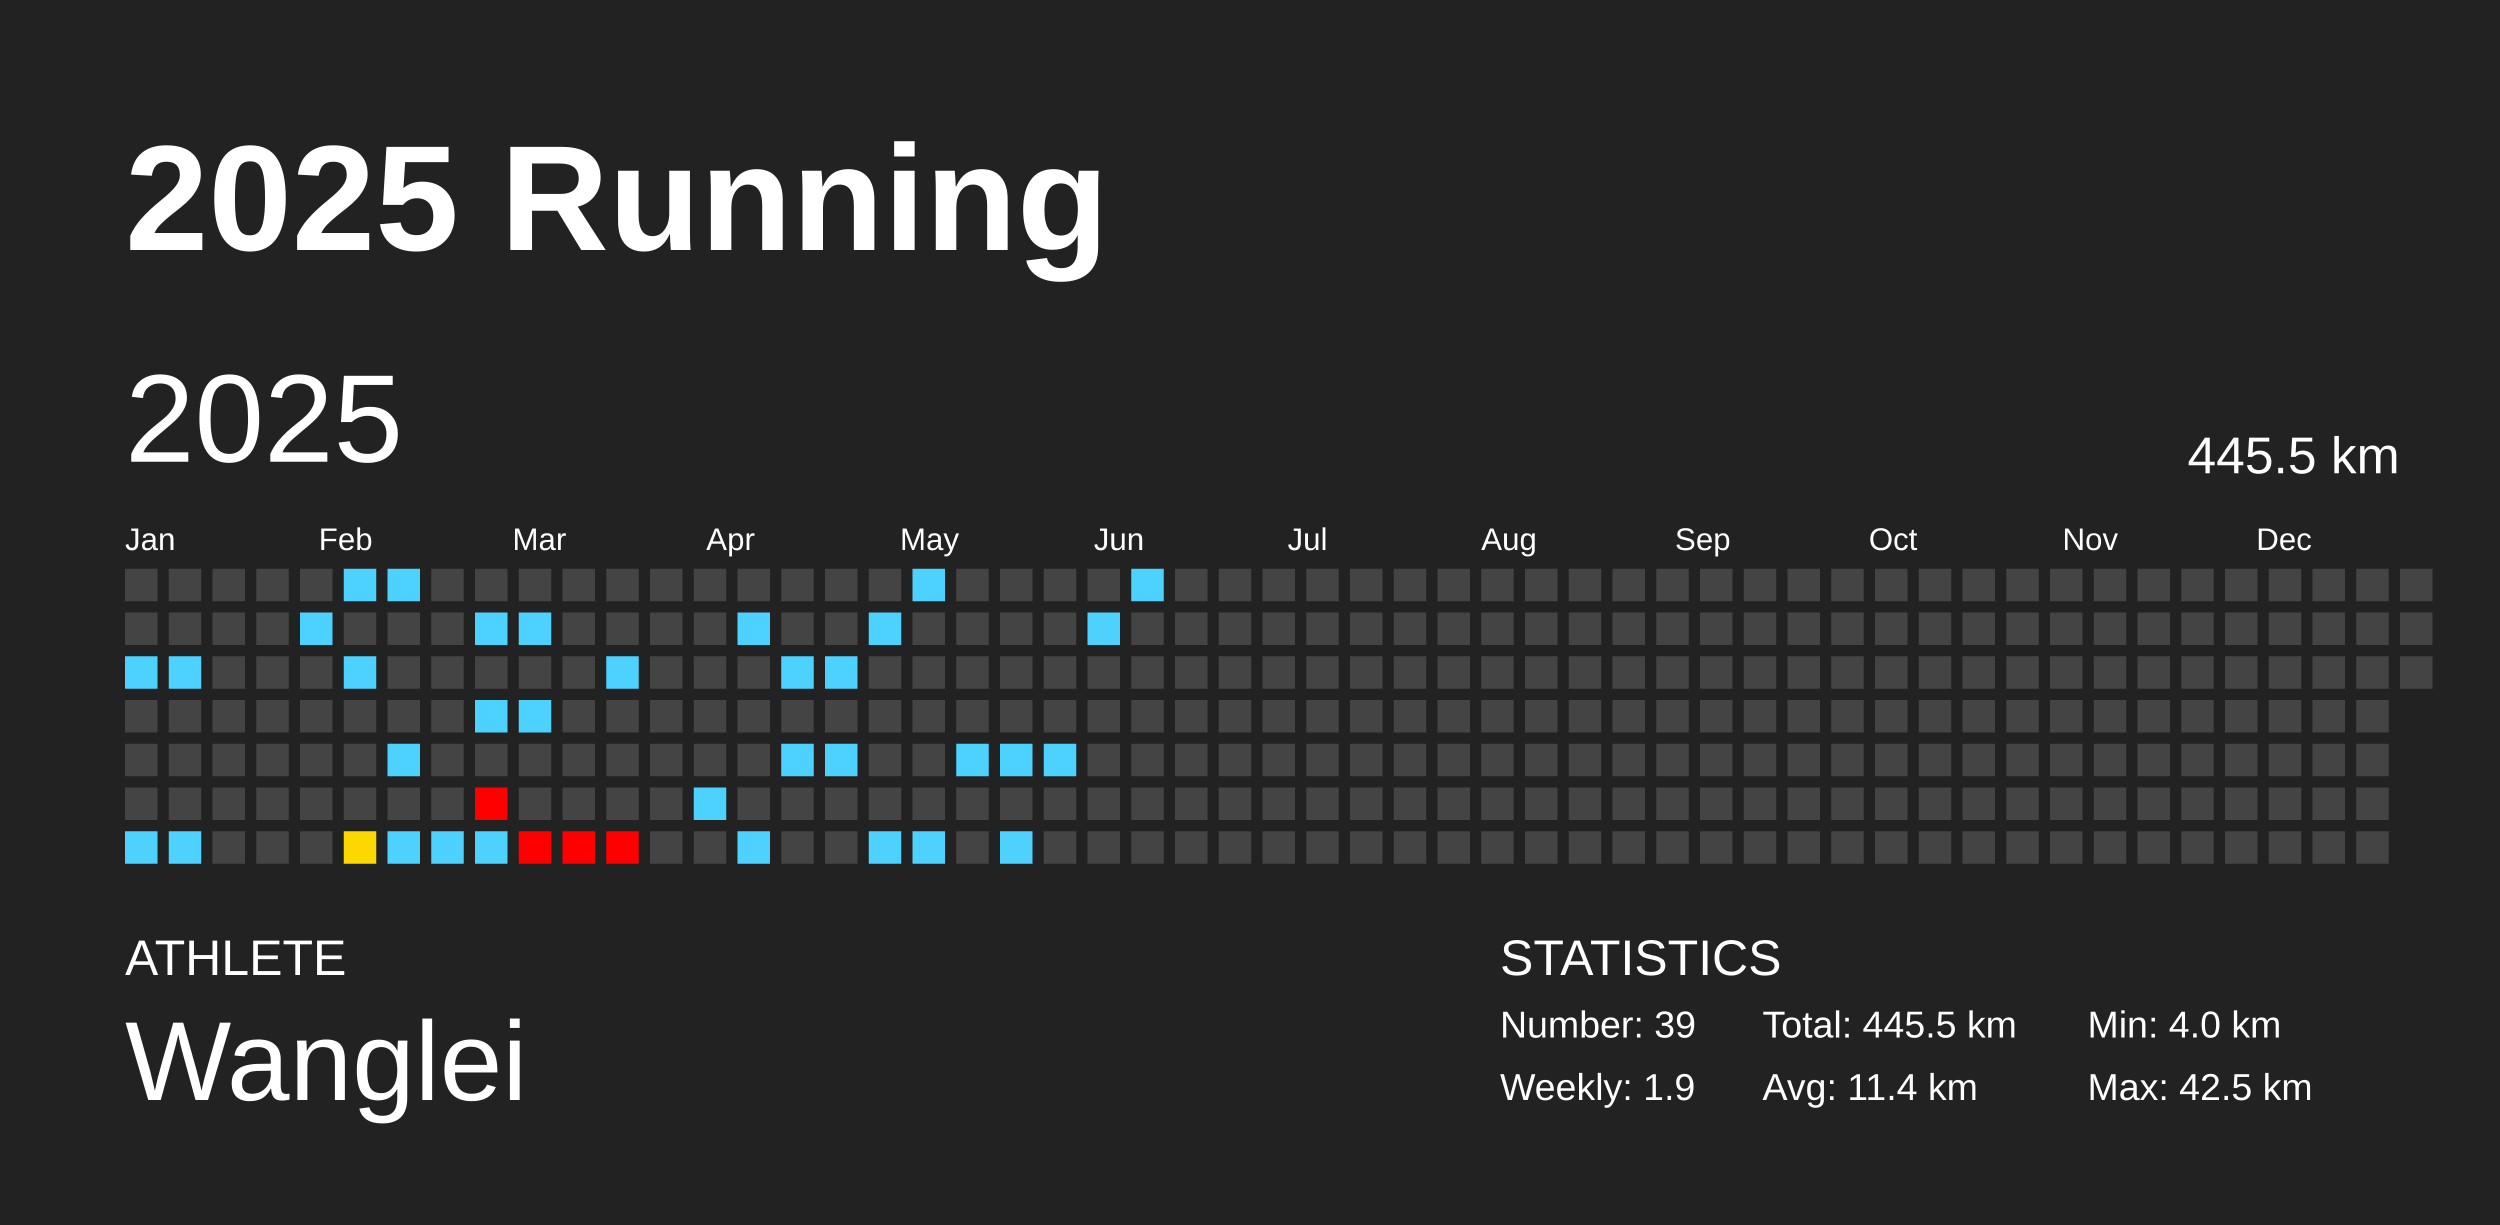
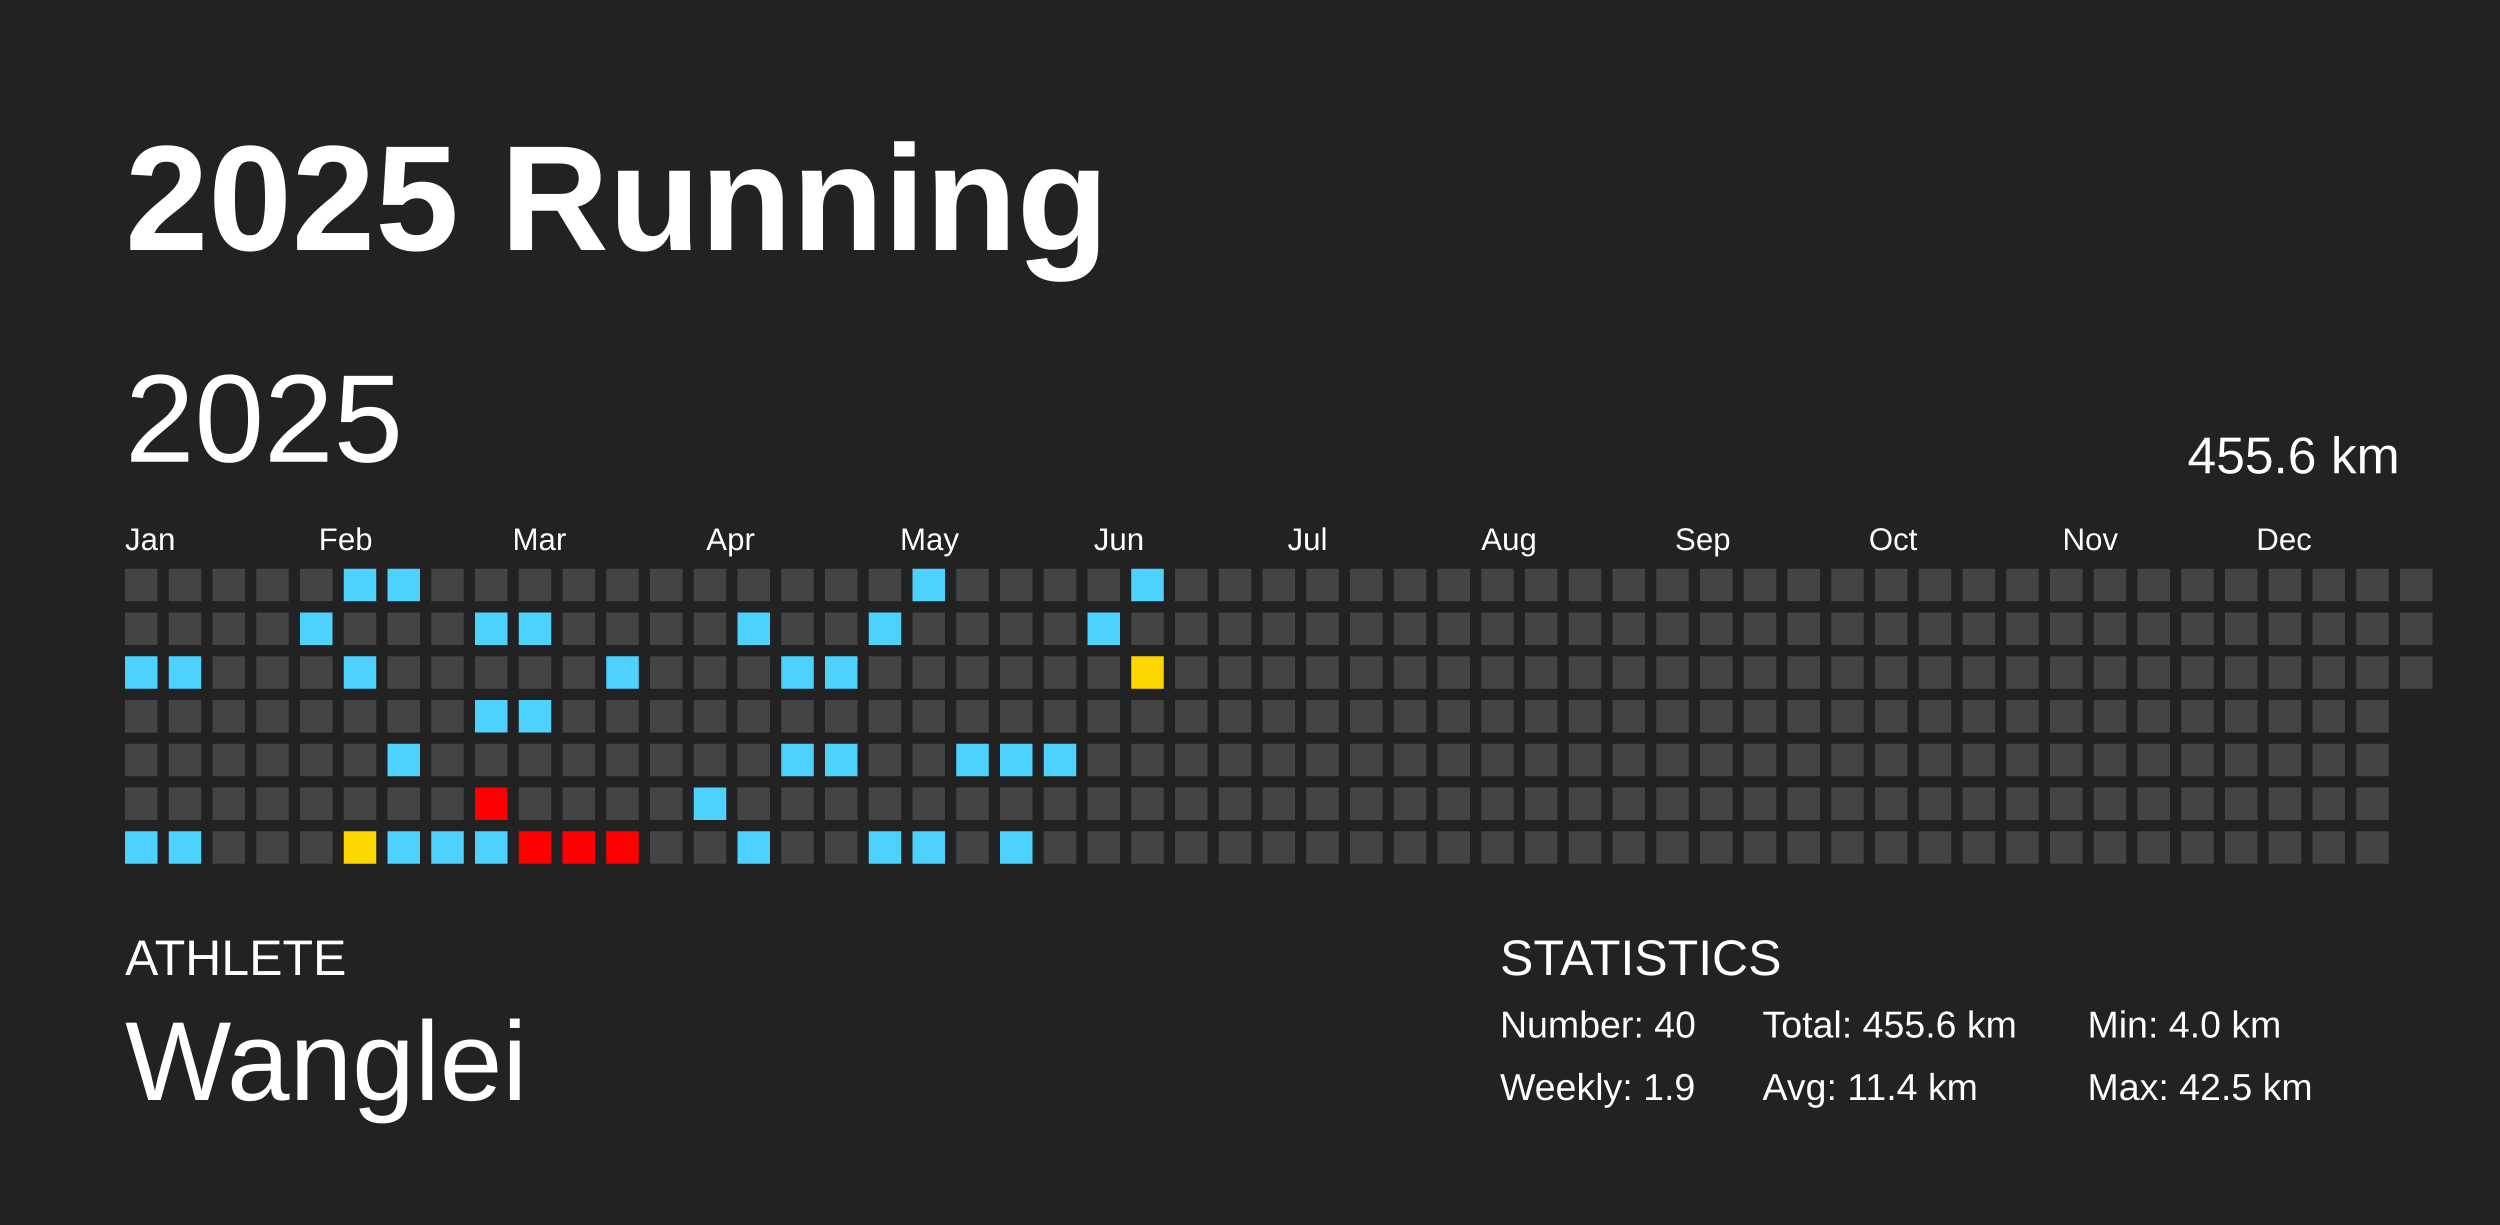
<svg xmlns="http://www.w3.org/2000/svg" baseProfile="full" height="98mm" version="1.1" viewBox="0,0,200,98" width="200mm">
  <defs />
  <rect fill="#222222" height="98" width="200" x="0" y="0" />
  <text fill="#FFFFFF" style="font-size:12px; font-family:Arial; font-weight:bold;" x="10" y="20">2025 Running</text>
  <text fill="#FFFFFF" style="font-size:4px; font-family:Arial" x="10" y="78">ATHLETE</text>
  <text fill="#FFFFFF" style="font-size:9px; font-family:Arial" x="10" y="88">Wanglei</text>
  <text fill="#FFFFFF" style="font-size:4px; font-family:Arial" x="120" y="78">STATISTICS</text>
-   <text fill="#FFFFFF" style="font-size:3px; font-family:Arial" x="120" y="83">Number: 39</text>
+   <text fill="#FFFFFF" style="font-size:3px; font-family:Arial" x="120" y="83">Number: 40</text>
  <text fill="#FFFFFF" style="font-size:3px; font-family:Arial" x="120" y="88">Weekly: 1.9</text>
-   <text fill="#FFFFFF" style="font-size:3px; font-family:Arial" x="141" y="83">Total: 445.5 km</text>
+   <text fill="#FFFFFF" style="font-size:3px; font-family:Arial" x="141" y="83">Total: 455.6 km</text>
  <text fill="#FFFFFF" style="font-size:3px; font-family:Arial" x="141" y="88">Avg: 11.4 km</text>
  <text fill="#FFFFFF" style="font-size:3px; font-family:Arial" x="167" y="83">Min: 4.0 km</text>
  <text fill="#FFFFFF" style="font-size:3px; font-family:Arial" x="167" y="88">Max: 42.5 km</text>
  <text dominant-baseline="hanging" fill="#FFFFFF" style="font-size:10.0px; font-family:Arial;" x="10" y="30">2025</text>
-   <text dominant-baseline="hanging" fill="#FFFFFF" style="font-size:4.125px; font-family:Arial;" x="175" y="35">445.5 km</text>
+   <text dominant-baseline="hanging" fill="#FFFFFF" style="font-size:4.125px; font-family:Arial;" x="175" y="35">455.6 km</text>
  <text fill="#FFFFFF" style="font-size:2.5px; font-family:Arial" x="10.0" y="44">Jan</text>
  <text fill="#FFFFFF" style="font-size:2.5px; font-family:Arial" x="25.5" y="44">Feb</text>
  <text fill="#FFFFFF" style="font-size:2.5px; font-family:Arial" x="41.0" y="44">Mar</text>
  <text fill="#FFFFFF" style="font-size:2.5px; font-family:Arial" x="56.5" y="44">Apr</text>
  <text fill="#FFFFFF" style="font-size:2.5px; font-family:Arial" x="72.0" y="44">May</text>
  <text fill="#FFFFFF" style="font-size:2.5px; font-family:Arial" x="87.5" y="44">Jun</text>
  <text fill="#FFFFFF" style="font-size:2.5px; font-family:Arial" x="103.0" y="44">Jul</text>
  <text fill="#FFFFFF" style="font-size:2.5px; font-family:Arial" x="118.5" y="44">Aug</text>
  <text fill="#FFFFFF" style="font-size:2.5px; font-family:Arial" x="134.0" y="44">Sep</text>
  <text fill="#FFFFFF" style="font-size:2.5px; font-family:Arial" x="149.5" y="44">Oct</text>
  <text fill="#FFFFFF" style="font-size:2.5px; font-family:Arial" x="165.0" y="44">Nov</text>
  <text fill="#FFFFFF" style="font-size:2.5px; font-family:Arial" x="180.5" y="44">Dec</text>
  <rect fill="#444444" height="2.6" width="2.6" x="10.0" y="45.5" />
  <rect fill="#444444" height="2.6" width="2.6" x="10.0" y="49.0" />
  <rect fill="#4dd2ff" height="2.6" width="2.6" x="10.0" y="52.5" />
  <rect fill="#444444" height="2.6" width="2.6" x="10.0" y="56.0" />
  <rect fill="#444444" height="2.6" width="2.6" x="10.0" y="59.5" />
  <rect fill="#444444" height="2.6" width="2.6" x="10.0" y="63.0" />
  <rect fill="#4dd2ff" height="2.6" width="2.6" x="10.0" y="66.5" />
  <rect fill="#444444" height="2.6" width="2.6" x="13.5" y="45.5" />
  <rect fill="#444444" height="2.6" width="2.6" x="13.5" y="49.0" />
  <rect fill="#4dd2ff" height="2.6" width="2.6" x="13.5" y="52.5" />
  <rect fill="#444444" height="2.6" width="2.6" x="13.5" y="56.0" />
  <rect fill="#444444" height="2.6" width="2.6" x="13.5" y="59.5" />
  <rect fill="#444444" height="2.6" width="2.6" x="13.5" y="63.0" />
  <rect fill="#4dd2ff" height="2.6" width="2.6" x="13.5" y="66.5" />
  <rect fill="#444444" height="2.6" width="2.6" x="17.0" y="45.5" />
  <rect fill="#444444" height="2.6" width="2.6" x="17.0" y="49.0" />
  <rect fill="#444444" height="2.6" width="2.6" x="17.0" y="52.5" />
  <rect fill="#444444" height="2.6" width="2.6" x="17.0" y="56.0" />
  <rect fill="#444444" height="2.6" width="2.6" x="17.0" y="59.5" />
  <rect fill="#444444" height="2.6" width="2.6" x="17.0" y="63.0" />
  <rect fill="#444444" height="2.6" width="2.6" x="17.0" y="66.5" />
  <rect fill="#444444" height="2.6" width="2.6" x="20.5" y="45.5" />
  <rect fill="#444444" height="2.6" width="2.6" x="20.5" y="49.0" />
  <rect fill="#444444" height="2.6" width="2.6" x="20.5" y="52.5" />
  <rect fill="#444444" height="2.6" width="2.6" x="20.5" y="56.0" />
  <rect fill="#444444" height="2.6" width="2.6" x="20.5" y="59.5" />
  <rect fill="#444444" height="2.6" width="2.6" x="20.5" y="63.0" />
  <rect fill="#444444" height="2.6" width="2.6" x="20.5" y="66.5" />
  <rect fill="#444444" height="2.6" width="2.6" x="24.0" y="45.5" />
  <rect fill="#4dd2ff" height="2.6" width="2.6" x="24.0" y="49.0" />
  <rect fill="#444444" height="2.6" width="2.6" x="24.0" y="52.5" />
  <rect fill="#444444" height="2.6" width="2.6" x="24.0" y="56.0" />
  <rect fill="#444444" height="2.6" width="2.6" x="24.0" y="59.5" />
  <rect fill="#444444" height="2.6" width="2.6" x="24.0" y="63.0" />
  <rect fill="#444444" height="2.6" width="2.6" x="24.0" y="66.5" />
  <rect fill="#4dd2ff" height="2.6" width="2.6" x="27.5" y="45.5" />
  <rect fill="#444444" height="2.6" width="2.6" x="27.5" y="49.0" />
  <rect fill="#4dd2ff" height="2.6" width="2.6" x="27.5" y="52.5" />
  <rect fill="#444444" height="2.6" width="2.6" x="27.5" y="56.0" />
  <rect fill="#444444" height="2.6" width="2.6" x="27.5" y="59.5" />
  <rect fill="#444444" height="2.6" width="2.6" x="27.5" y="63.0" />
  <rect fill="#ffd700" height="2.6" width="2.6" x="27.5" y="66.5" />
  <rect fill="#4dd2ff" height="2.6" width="2.6" x="31.0" y="45.5" />
  <rect fill="#444444" height="2.6" width="2.6" x="31.0" y="49.0" />
  <rect fill="#444444" height="2.6" width="2.6" x="31.0" y="52.5" />
  <rect fill="#444444" height="2.6" width="2.6" x="31.0" y="56.0" />
  <rect fill="#4dd2ff" height="2.6" width="2.6" x="31.0" y="59.5" />
  <rect fill="#444444" height="2.6" width="2.6" x="31.0" y="63.0" />
  <rect fill="#4dd2ff" height="2.6" width="2.6" x="31.0" y="66.5" />
  <rect fill="#444444" height="2.6" width="2.6" x="34.5" y="45.5" />
  <rect fill="#444444" height="2.6" width="2.6" x="34.5" y="49.0" />
  <rect fill="#444444" height="2.6" width="2.6" x="34.5" y="52.5" />
  <rect fill="#444444" height="2.6" width="2.6" x="34.5" y="56.0" />
  <rect fill="#444444" height="2.6" width="2.6" x="34.5" y="59.5" />
  <rect fill="#444444" height="2.6" width="2.6" x="34.5" y="63.0" />
  <rect fill="#4dd2ff" height="2.6" width="2.6" x="34.5" y="66.5" />
  <rect fill="#444444" height="2.6" width="2.6" x="38.0" y="45.5" />
  <rect fill="#4dd2ff" height="2.6" width="2.6" x="38.0" y="49.0" />
  <rect fill="#444444" height="2.6" width="2.6" x="38.0" y="52.5" />
  <rect fill="#4dd2ff" height="2.6" width="2.6" x="38.0" y="56.0" />
  <rect fill="#444444" height="2.6" width="2.6" x="38.0" y="59.5" />
  <rect fill="red" height="2.6" width="2.6" x="38.0" y="63.0" />
  <rect fill="#4dd2ff" height="2.6" width="2.6" x="38.0" y="66.5" />
  <rect fill="#444444" height="2.6" width="2.6" x="41.5" y="45.5" />
  <rect fill="#4dd2ff" height="2.6" width="2.6" x="41.5" y="49.0" />
  <rect fill="#444444" height="2.6" width="2.6" x="41.5" y="52.5" />
  <rect fill="#4dd2ff" height="2.6" width="2.6" x="41.5" y="56.0" />
  <rect fill="#444444" height="2.6" width="2.6" x="41.5" y="59.5" />
  <rect fill="#444444" height="2.6" width="2.6" x="41.5" y="63.0" />
  <rect fill="red" height="2.6" width="2.6" x="41.5" y="66.5" />
  <rect fill="#444444" height="2.6" width="2.6" x="45.0" y="45.5" />
  <rect fill="#444444" height="2.6" width="2.6" x="45.0" y="49.0" />
  <rect fill="#444444" height="2.6" width="2.6" x="45.0" y="52.5" />
  <rect fill="#444444" height="2.6" width="2.6" x="45.0" y="56.0" />
  <rect fill="#444444" height="2.6" width="2.6" x="45.0" y="59.5" />
  <rect fill="#444444" height="2.6" width="2.6" x="45.0" y="63.0" />
  <rect fill="red" height="2.6" width="2.6" x="45.0" y="66.5" />
  <rect fill="#444444" height="2.6" width="2.6" x="48.5" y="45.5" />
  <rect fill="#444444" height="2.6" width="2.6" x="48.5" y="49.0" />
  <rect fill="#4dd2ff" height="2.6" width="2.6" x="48.5" y="52.5" />
  <rect fill="#444444" height="2.6" width="2.6" x="48.5" y="56.0" />
  <rect fill="#444444" height="2.6" width="2.6" x="48.5" y="59.5" />
  <rect fill="#444444" height="2.6" width="2.6" x="48.5" y="63.0" />
  <rect fill="red" height="2.6" width="2.6" x="48.5" y="66.5" />
  <rect fill="#444444" height="2.6" width="2.6" x="52.0" y="45.5" />
  <rect fill="#444444" height="2.6" width="2.6" x="52.0" y="49.0" />
  <rect fill="#444444" height="2.6" width="2.6" x="52.0" y="52.5" />
  <rect fill="#444444" height="2.6" width="2.6" x="52.0" y="56.0" />
  <rect fill="#444444" height="2.6" width="2.6" x="52.0" y="59.5" />
  <rect fill="#444444" height="2.6" width="2.6" x="52.0" y="63.0" />
  <rect fill="#444444" height="2.6" width="2.6" x="52.0" y="66.5" />
  <rect fill="#444444" height="2.6" width="2.6" x="55.5" y="45.5" />
  <rect fill="#444444" height="2.6" width="2.6" x="55.5" y="49.0" />
  <rect fill="#444444" height="2.6" width="2.6" x="55.5" y="52.5" />
  <rect fill="#444444" height="2.6" width="2.6" x="55.5" y="56.0" />
  <rect fill="#444444" height="2.6" width="2.6" x="55.5" y="59.5" />
  <rect fill="#4dd2ff" height="2.6" width="2.6" x="55.5" y="63.0" />
  <rect fill="#444444" height="2.6" width="2.6" x="55.5" y="66.5" />
  <rect fill="#444444" height="2.6" width="2.6" x="59.0" y="45.5" />
  <rect fill="#4dd2ff" height="2.6" width="2.6" x="59.0" y="49.0" />
  <rect fill="#444444" height="2.6" width="2.6" x="59.0" y="52.5" />
  <rect fill="#444444" height="2.6" width="2.6" x="59.0" y="56.0" />
  <rect fill="#444444" height="2.6" width="2.6" x="59.0" y="59.5" />
  <rect fill="#444444" height="2.6" width="2.6" x="59.0" y="63.0" />
  <rect fill="#4dd2ff" height="2.6" width="2.6" x="59.0" y="66.5" />
  <rect fill="#444444" height="2.6" width="2.6" x="62.5" y="45.5" />
  <rect fill="#444444" height="2.6" width="2.6" x="62.5" y="49.0" />
  <rect fill="#4dd2ff" height="2.6" width="2.6" x="62.5" y="52.5" />
  <rect fill="#444444" height="2.6" width="2.6" x="62.5" y="56.0" />
  <rect fill="#4dd2ff" height="2.6" width="2.6" x="62.5" y="59.5" />
  <rect fill="#444444" height="2.6" width="2.6" x="62.5" y="63.0" />
  <rect fill="#444444" height="2.6" width="2.6" x="62.5" y="66.5" />
  <rect fill="#444444" height="2.6" width="2.6" x="66.0" y="45.5" />
  <rect fill="#444444" height="2.6" width="2.6" x="66.0" y="49.0" />
  <rect fill="#4dd2ff" height="2.6" width="2.6" x="66.0" y="52.5" />
  <rect fill="#444444" height="2.6" width="2.6" x="66.0" y="56.0" />
  <rect fill="#4dd2ff" height="2.6" width="2.6" x="66.0" y="59.5" />
  <rect fill="#444444" height="2.6" width="2.6" x="66.0" y="63.0" />
  <rect fill="#444444" height="2.6" width="2.6" x="66.0" y="66.5" />
  <rect fill="#444444" height="2.6" width="2.6" x="69.5" y="45.5" />
  <rect fill="#4dd2ff" height="2.6" width="2.6" x="69.5" y="49.0" />
  <rect fill="#444444" height="2.6" width="2.6" x="69.5" y="52.5" />
  <rect fill="#444444" height="2.6" width="2.6" x="69.5" y="56.0" />
  <rect fill="#444444" height="2.6" width="2.6" x="69.5" y="59.5" />
  <rect fill="#444444" height="2.6" width="2.6" x="69.5" y="63.0" />
  <rect fill="#4dd2ff" height="2.6" width="2.6" x="69.5" y="66.5" />
  <rect fill="#4dd2ff" height="2.6" width="2.6" x="73.0" y="45.5" />
  <rect fill="#444444" height="2.6" width="2.6" x="73.0" y="49.0" />
  <rect fill="#444444" height="2.6" width="2.6" x="73.0" y="52.5" />
  <rect fill="#444444" height="2.6" width="2.6" x="73.0" y="56.0" />
  <rect fill="#444444" height="2.6" width="2.6" x="73.0" y="59.5" />
  <rect fill="#444444" height="2.6" width="2.6" x="73.0" y="63.0" />
  <rect fill="#4dd2ff" height="2.6" width="2.6" x="73.0" y="66.5" />
  <rect fill="#444444" height="2.6" width="2.6" x="76.5" y="45.5" />
  <rect fill="#444444" height="2.6" width="2.6" x="76.5" y="49.0" />
  <rect fill="#444444" height="2.6" width="2.6" x="76.5" y="52.5" />
  <rect fill="#444444" height="2.6" width="2.6" x="76.5" y="56.0" />
  <rect fill="#4dd2ff" height="2.6" width="2.6" x="76.5" y="59.5" />
  <rect fill="#444444" height="2.6" width="2.6" x="76.5" y="63.0" />
  <rect fill="#444444" height="2.6" width="2.6" x="76.5" y="66.5" />
  <rect fill="#444444" height="2.6" width="2.6" x="80.0" y="45.5" />
  <rect fill="#444444" height="2.6" width="2.6" x="80.0" y="49.0" />
  <rect fill="#444444" height="2.6" width="2.6" x="80.0" y="52.5" />
  <rect fill="#444444" height="2.6" width="2.6" x="80.0" y="56.0" />
  <rect fill="#4dd2ff" height="2.6" width="2.6" x="80.0" y="59.5" />
  <rect fill="#444444" height="2.6" width="2.6" x="80.0" y="63.0" />
  <rect fill="#4dd2ff" height="2.6" width="2.6" x="80.0" y="66.5" />
  <rect fill="#444444" height="2.6" width="2.6" x="83.5" y="45.5" />
  <rect fill="#444444" height="2.6" width="2.6" x="83.5" y="49.0" />
  <rect fill="#444444" height="2.6" width="2.6" x="83.5" y="52.5" />
  <rect fill="#444444" height="2.6" width="2.6" x="83.5" y="56.0" />
  <rect fill="#4dd2ff" height="2.6" width="2.6" x="83.5" y="59.5" />
  <rect fill="#444444" height="2.6" width="2.6" x="83.5" y="63.0" />
  <rect fill="#444444" height="2.6" width="2.6" x="83.5" y="66.5" />
  <rect fill="#444444" height="2.6" width="2.6" x="87.0" y="45.5" />
  <rect fill="#4dd2ff" height="2.6" width="2.6" x="87.0" y="49.0" />
  <rect fill="#444444" height="2.6" width="2.6" x="87.0" y="52.5" />
  <rect fill="#444444" height="2.6" width="2.6" x="87.0" y="56.0" />
  <rect fill="#444444" height="2.6" width="2.6" x="87.0" y="59.5" />
  <rect fill="#444444" height="2.6" width="2.6" x="87.0" y="63.0" />
  <rect fill="#444444" height="2.6" width="2.6" x="87.0" y="66.5" />
  <rect fill="#4dd2ff" height="2.6" width="2.6" x="90.5" y="45.5" />
  <rect fill="#444444" height="2.6" width="2.6" x="90.5" y="49.0" />
-   <rect fill="#444444" height="2.6" width="2.6" x="90.5" y="52.5" />
+   <rect fill="#ffd700" height="2.6" width="2.6" x="90.5" y="52.5" />
  <rect fill="#444444" height="2.6" width="2.6" x="90.5" y="56.0" />
  <rect fill="#444444" height="2.6" width="2.6" x="90.5" y="59.5" />
  <rect fill="#444444" height="2.6" width="2.6" x="90.5" y="63.0" />
  <rect fill="#444444" height="2.6" width="2.6" x="90.5" y="66.5" />
  <rect fill="#444444" height="2.6" width="2.6" x="94.0" y="45.5" />
  <rect fill="#444444" height="2.6" width="2.6" x="94.0" y="49.0" />
  <rect fill="#444444" height="2.6" width="2.6" x="94.0" y="52.5" />
  <rect fill="#444444" height="2.6" width="2.6" x="94.0" y="56.0" />
  <rect fill="#444444" height="2.6" width="2.6" x="94.0" y="59.5" />
  <rect fill="#444444" height="2.6" width="2.6" x="94.0" y="63.0" />
  <rect fill="#444444" height="2.6" width="2.6" x="94.0" y="66.5" />
  <rect fill="#444444" height="2.6" width="2.6" x="97.5" y="45.5" />
  <rect fill="#444444" height="2.6" width="2.6" x="97.5" y="49.0" />
  <rect fill="#444444" height="2.6" width="2.6" x="97.5" y="52.5" />
  <rect fill="#444444" height="2.6" width="2.6" x="97.5" y="56.0" />
  <rect fill="#444444" height="2.6" width="2.6" x="97.5" y="59.5" />
  <rect fill="#444444" height="2.6" width="2.6" x="97.5" y="63.0" />
  <rect fill="#444444" height="2.6" width="2.6" x="97.5" y="66.5" />
  <rect fill="#444444" height="2.6" width="2.6" x="101.0" y="45.5" />
  <rect fill="#444444" height="2.6" width="2.6" x="101.0" y="49.0" />
  <rect fill="#444444" height="2.6" width="2.6" x="101.0" y="52.5" />
  <rect fill="#444444" height="2.6" width="2.6" x="101.0" y="56.0" />
  <rect fill="#444444" height="2.6" width="2.6" x="101.0" y="59.5" />
  <rect fill="#444444" height="2.6" width="2.6" x="101.0" y="63.0" />
  <rect fill="#444444" height="2.6" width="2.6" x="101.0" y="66.5" />
  <rect fill="#444444" height="2.6" width="2.6" x="104.5" y="45.5" />
  <rect fill="#444444" height="2.6" width="2.6" x="104.5" y="49.0" />
  <rect fill="#444444" height="2.6" width="2.6" x="104.5" y="52.5" />
  <rect fill="#444444" height="2.6" width="2.6" x="104.5" y="56.0" />
  <rect fill="#444444" height="2.6" width="2.6" x="104.5" y="59.5" />
  <rect fill="#444444" height="2.6" width="2.6" x="104.5" y="63.0" />
  <rect fill="#444444" height="2.6" width="2.6" x="104.5" y="66.5" />
  <rect fill="#444444" height="2.6" width="2.6" x="108.0" y="45.5" />
  <rect fill="#444444" height="2.6" width="2.6" x="108.0" y="49.0" />
  <rect fill="#444444" height="2.6" width="2.6" x="108.0" y="52.5" />
  <rect fill="#444444" height="2.6" width="2.6" x="108.0" y="56.0" />
  <rect fill="#444444" height="2.6" width="2.6" x="108.0" y="59.5" />
  <rect fill="#444444" height="2.6" width="2.6" x="108.0" y="63.0" />
  <rect fill="#444444" height="2.6" width="2.6" x="108.0" y="66.5" />
  <rect fill="#444444" height="2.6" width="2.6" x="111.5" y="45.5" />
  <rect fill="#444444" height="2.6" width="2.6" x="111.5" y="49.0" />
  <rect fill="#444444" height="2.6" width="2.6" x="111.5" y="52.5" />
  <rect fill="#444444" height="2.6" width="2.6" x="111.5" y="56.0" />
  <rect fill="#444444" height="2.6" width="2.6" x="111.5" y="59.5" />
  <rect fill="#444444" height="2.6" width="2.6" x="111.5" y="63.0" />
  <rect fill="#444444" height="2.6" width="2.6" x="111.5" y="66.5" />
  <rect fill="#444444" height="2.6" width="2.6" x="115.0" y="45.5" />
  <rect fill="#444444" height="2.6" width="2.6" x="115.0" y="49.0" />
  <rect fill="#444444" height="2.6" width="2.6" x="115.0" y="52.5" />
  <rect fill="#444444" height="2.6" width="2.6" x="115.0" y="56.0" />
  <rect fill="#444444" height="2.6" width="2.6" x="115.0" y="59.5" />
  <rect fill="#444444" height="2.6" width="2.6" x="115.0" y="63.0" />
  <rect fill="#444444" height="2.6" width="2.6" x="115.0" y="66.5" />
  <rect fill="#444444" height="2.6" width="2.6" x="118.5" y="45.5" />
  <rect fill="#444444" height="2.6" width="2.6" x="118.5" y="49.0" />
  <rect fill="#444444" height="2.6" width="2.6" x="118.5" y="52.5" />
  <rect fill="#444444" height="2.6" width="2.6" x="118.5" y="56.0" />
  <rect fill="#444444" height="2.6" width="2.6" x="118.5" y="59.5" />
  <rect fill="#444444" height="2.6" width="2.6" x="118.5" y="63.0" />
  <rect fill="#444444" height="2.6" width="2.6" x="118.5" y="66.5" />
  <rect fill="#444444" height="2.6" width="2.6" x="122.0" y="45.5" />
  <rect fill="#444444" height="2.6" width="2.6" x="122.0" y="49.0" />
  <rect fill="#444444" height="2.6" width="2.6" x="122.0" y="52.5" />
  <rect fill="#444444" height="2.6" width="2.6" x="122.0" y="56.0" />
  <rect fill="#444444" height="2.6" width="2.6" x="122.0" y="59.5" />
  <rect fill="#444444" height="2.6" width="2.6" x="122.0" y="63.0" />
  <rect fill="#444444" height="2.6" width="2.6" x="122.0" y="66.5" />
  <rect fill="#444444" height="2.6" width="2.6" x="125.5" y="45.5" />
  <rect fill="#444444" height="2.6" width="2.6" x="125.5" y="49.0" />
  <rect fill="#444444" height="2.6" width="2.6" x="125.5" y="52.5" />
  <rect fill="#444444" height="2.6" width="2.6" x="125.5" y="56.0" />
  <rect fill="#444444" height="2.6" width="2.6" x="125.5" y="59.5" />
  <rect fill="#444444" height="2.6" width="2.6" x="125.5" y="63.0" />
  <rect fill="#444444" height="2.6" width="2.6" x="125.5" y="66.5" />
  <rect fill="#444444" height="2.6" width="2.6" x="129.0" y="45.5" />
  <rect fill="#444444" height="2.6" width="2.6" x="129.0" y="49.0" />
  <rect fill="#444444" height="2.6" width="2.6" x="129.0" y="52.5" />
  <rect fill="#444444" height="2.6" width="2.6" x="129.0" y="56.0" />
  <rect fill="#444444" height="2.6" width="2.6" x="129.0" y="59.5" />
  <rect fill="#444444" height="2.6" width="2.6" x="129.0" y="63.0" />
  <rect fill="#444444" height="2.6" width="2.6" x="129.0" y="66.5" />
  <rect fill="#444444" height="2.6" width="2.6" x="132.5" y="45.5" />
  <rect fill="#444444" height="2.6" width="2.6" x="132.5" y="49.0" />
  <rect fill="#444444" height="2.6" width="2.6" x="132.5" y="52.5" />
  <rect fill="#444444" height="2.6" width="2.6" x="132.5" y="56.0" />
  <rect fill="#444444" height="2.6" width="2.6" x="132.5" y="59.5" />
  <rect fill="#444444" height="2.6" width="2.6" x="132.5" y="63.0" />
  <rect fill="#444444" height="2.6" width="2.6" x="132.5" y="66.5" />
  <rect fill="#444444" height="2.6" width="2.6" x="136.0" y="45.5" />
  <rect fill="#444444" height="2.6" width="2.6" x="136.0" y="49.0" />
  <rect fill="#444444" height="2.6" width="2.6" x="136.0" y="52.5" />
  <rect fill="#444444" height="2.6" width="2.6" x="136.0" y="56.0" />
  <rect fill="#444444" height="2.6" width="2.6" x="136.0" y="59.5" />
  <rect fill="#444444" height="2.6" width="2.6" x="136.0" y="63.0" />
  <rect fill="#444444" height="2.6" width="2.6" x="136.0" y="66.5" />
  <rect fill="#444444" height="2.6" width="2.6" x="139.5" y="45.5" />
  <rect fill="#444444" height="2.6" width="2.6" x="139.5" y="49.0" />
  <rect fill="#444444" height="2.6" width="2.6" x="139.5" y="52.5" />
  <rect fill="#444444" height="2.6" width="2.6" x="139.5" y="56.0" />
  <rect fill="#444444" height="2.6" width="2.6" x="139.5" y="59.5" />
  <rect fill="#444444" height="2.6" width="2.6" x="139.5" y="63.0" />
  <rect fill="#444444" height="2.6" width="2.6" x="139.5" y="66.5" />
  <rect fill="#444444" height="2.6" width="2.6" x="143.0" y="45.5" />
  <rect fill="#444444" height="2.6" width="2.6" x="143.0" y="49.0" />
  <rect fill="#444444" height="2.6" width="2.6" x="143.0" y="52.5" />
  <rect fill="#444444" height="2.6" width="2.6" x="143.0" y="56.0" />
  <rect fill="#444444" height="2.6" width="2.6" x="143.0" y="59.5" />
  <rect fill="#444444" height="2.6" width="2.6" x="143.0" y="63.0" />
  <rect fill="#444444" height="2.6" width="2.6" x="143.0" y="66.5" />
  <rect fill="#444444" height="2.6" width="2.6" x="146.5" y="45.5" />
  <rect fill="#444444" height="2.6" width="2.6" x="146.5" y="49.0" />
  <rect fill="#444444" height="2.6" width="2.6" x="146.5" y="52.5" />
  <rect fill="#444444" height="2.6" width="2.6" x="146.5" y="56.0" />
  <rect fill="#444444" height="2.6" width="2.6" x="146.5" y="59.5" />
  <rect fill="#444444" height="2.6" width="2.6" x="146.5" y="63.0" />
  <rect fill="#444444" height="2.6" width="2.6" x="146.5" y="66.5" />
  <rect fill="#444444" height="2.6" width="2.6" x="150.0" y="45.5" />
  <rect fill="#444444" height="2.6" width="2.6" x="150.0" y="49.0" />
  <rect fill="#444444" height="2.6" width="2.6" x="150.0" y="52.5" />
  <rect fill="#444444" height="2.6" width="2.6" x="150.0" y="56.0" />
  <rect fill="#444444" height="2.6" width="2.6" x="150.0" y="59.5" />
  <rect fill="#444444" height="2.6" width="2.6" x="150.0" y="63.0" />
  <rect fill="#444444" height="2.6" width="2.6" x="150.0" y="66.5" />
  <rect fill="#444444" height="2.6" width="2.6" x="153.5" y="45.5" />
  <rect fill="#444444" height="2.6" width="2.6" x="153.5" y="49.0" />
  <rect fill="#444444" height="2.6" width="2.6" x="153.5" y="52.5" />
  <rect fill="#444444" height="2.6" width="2.6" x="153.5" y="56.0" />
  <rect fill="#444444" height="2.6" width="2.6" x="153.5" y="59.5" />
  <rect fill="#444444" height="2.6" width="2.6" x="153.5" y="63.0" />
  <rect fill="#444444" height="2.6" width="2.6" x="153.5" y="66.5" />
  <rect fill="#444444" height="2.6" width="2.6" x="157.0" y="45.5" />
  <rect fill="#444444" height="2.6" width="2.6" x="157.0" y="49.0" />
  <rect fill="#444444" height="2.6" width="2.6" x="157.0" y="52.5" />
  <rect fill="#444444" height="2.6" width="2.6" x="157.0" y="56.0" />
  <rect fill="#444444" height="2.6" width="2.6" x="157.0" y="59.5" />
  <rect fill="#444444" height="2.6" width="2.6" x="157.0" y="63.0" />
  <rect fill="#444444" height="2.6" width="2.6" x="157.0" y="66.5" />
  <rect fill="#444444" height="2.6" width="2.6" x="160.5" y="45.5" />
  <rect fill="#444444" height="2.6" width="2.6" x="160.5" y="49.0" />
  <rect fill="#444444" height="2.6" width="2.6" x="160.5" y="52.5" />
  <rect fill="#444444" height="2.6" width="2.6" x="160.5" y="56.0" />
  <rect fill="#444444" height="2.6" width="2.6" x="160.5" y="59.5" />
  <rect fill="#444444" height="2.6" width="2.6" x="160.5" y="63.0" />
  <rect fill="#444444" height="2.6" width="2.6" x="160.5" y="66.5" />
  <rect fill="#444444" height="2.6" width="2.6" x="164.0" y="45.5" />
  <rect fill="#444444" height="2.6" width="2.6" x="164.0" y="49.0" />
  <rect fill="#444444" height="2.6" width="2.6" x="164.0" y="52.5" />
  <rect fill="#444444" height="2.6" width="2.6" x="164.0" y="56.0" />
  <rect fill="#444444" height="2.6" width="2.6" x="164.0" y="59.5" />
  <rect fill="#444444" height="2.6" width="2.6" x="164.0" y="63.0" />
  <rect fill="#444444" height="2.6" width="2.6" x="164.0" y="66.5" />
  <rect fill="#444444" height="2.6" width="2.6" x="167.5" y="45.5" />
  <rect fill="#444444" height="2.6" width="2.6" x="167.5" y="49.0" />
  <rect fill="#444444" height="2.6" width="2.6" x="167.5" y="52.5" />
  <rect fill="#444444" height="2.6" width="2.6" x="167.5" y="56.0" />
  <rect fill="#444444" height="2.6" width="2.6" x="167.5" y="59.5" />
  <rect fill="#444444" height="2.6" width="2.6" x="167.5" y="63.0" />
  <rect fill="#444444" height="2.6" width="2.6" x="167.5" y="66.5" />
  <rect fill="#444444" height="2.6" width="2.6" x="171.0" y="45.5" />
  <rect fill="#444444" height="2.6" width="2.6" x="171.0" y="49.0" />
  <rect fill="#444444" height="2.6" width="2.6" x="171.0" y="52.5" />
  <rect fill="#444444" height="2.6" width="2.6" x="171.0" y="56.0" />
  <rect fill="#444444" height="2.6" width="2.6" x="171.0" y="59.5" />
  <rect fill="#444444" height="2.6" width="2.6" x="171.0" y="63.0" />
  <rect fill="#444444" height="2.6" width="2.6" x="171.0" y="66.5" />
  <rect fill="#444444" height="2.6" width="2.6" x="174.5" y="45.5" />
  <rect fill="#444444" height="2.6" width="2.6" x="174.5" y="49.0" />
  <rect fill="#444444" height="2.6" width="2.6" x="174.5" y="52.5" />
  <rect fill="#444444" height="2.6" width="2.6" x="174.5" y="56.0" />
  <rect fill="#444444" height="2.6" width="2.6" x="174.5" y="59.5" />
  <rect fill="#444444" height="2.6" width="2.6" x="174.5" y="63.0" />
  <rect fill="#444444" height="2.6" width="2.6" x="174.5" y="66.5" />
  <rect fill="#444444" height="2.6" width="2.6" x="178.0" y="45.5" />
  <rect fill="#444444" height="2.6" width="2.6" x="178.0" y="49.0" />
  <rect fill="#444444" height="2.6" width="2.6" x="178.0" y="52.5" />
  <rect fill="#444444" height="2.6" width="2.6" x="178.0" y="56.0" />
  <rect fill="#444444" height="2.6" width="2.6" x="178.0" y="59.5" />
  <rect fill="#444444" height="2.6" width="2.6" x="178.0" y="63.0" />
  <rect fill="#444444" height="2.6" width="2.6" x="178.0" y="66.5" />
  <rect fill="#444444" height="2.6" width="2.6" x="181.5" y="45.5" />
  <rect fill="#444444" height="2.6" width="2.6" x="181.5" y="49.0" />
  <rect fill="#444444" height="2.6" width="2.6" x="181.5" y="52.5" />
  <rect fill="#444444" height="2.6" width="2.6" x="181.5" y="56.0" />
  <rect fill="#444444" height="2.6" width="2.6" x="181.5" y="59.5" />
  <rect fill="#444444" height="2.6" width="2.6" x="181.5" y="63.0" />
  <rect fill="#444444" height="2.6" width="2.6" x="181.5" y="66.5" />
  <rect fill="#444444" height="2.6" width="2.6" x="185.0" y="45.5" />
  <rect fill="#444444" height="2.6" width="2.6" x="185.0" y="49.0" />
  <rect fill="#444444" height="2.6" width="2.6" x="185.0" y="52.5" />
  <rect fill="#444444" height="2.6" width="2.6" x="185.0" y="56.0" />
  <rect fill="#444444" height="2.6" width="2.6" x="185.0" y="59.5" />
  <rect fill="#444444" height="2.6" width="2.6" x="185.0" y="63.0" />
  <rect fill="#444444" height="2.6" width="2.6" x="185.0" y="66.5" />
  <rect fill="#444444" height="2.6" width="2.6" x="188.5" y="45.5" />
  <rect fill="#444444" height="2.6" width="2.6" x="188.5" y="49.0" />
  <rect fill="#444444" height="2.6" width="2.6" x="188.5" y="52.5" />
  <rect fill="#444444" height="2.6" width="2.6" x="188.5" y="56.0" />
  <rect fill="#444444" height="2.6" width="2.6" x="188.5" y="59.5" />
  <rect fill="#444444" height="2.6" width="2.6" x="188.5" y="63.0" />
  <rect fill="#444444" height="2.6" width="2.6" x="188.5" y="66.5" />
  <rect fill="#444444" height="2.6" width="2.6" x="192.0" y="45.5" />
  <rect fill="#444444" height="2.6" width="2.6" x="192.0" y="49.0" />
  <rect fill="#444444" height="2.6" width="2.6" x="192.0" y="52.5" />
</svg>
